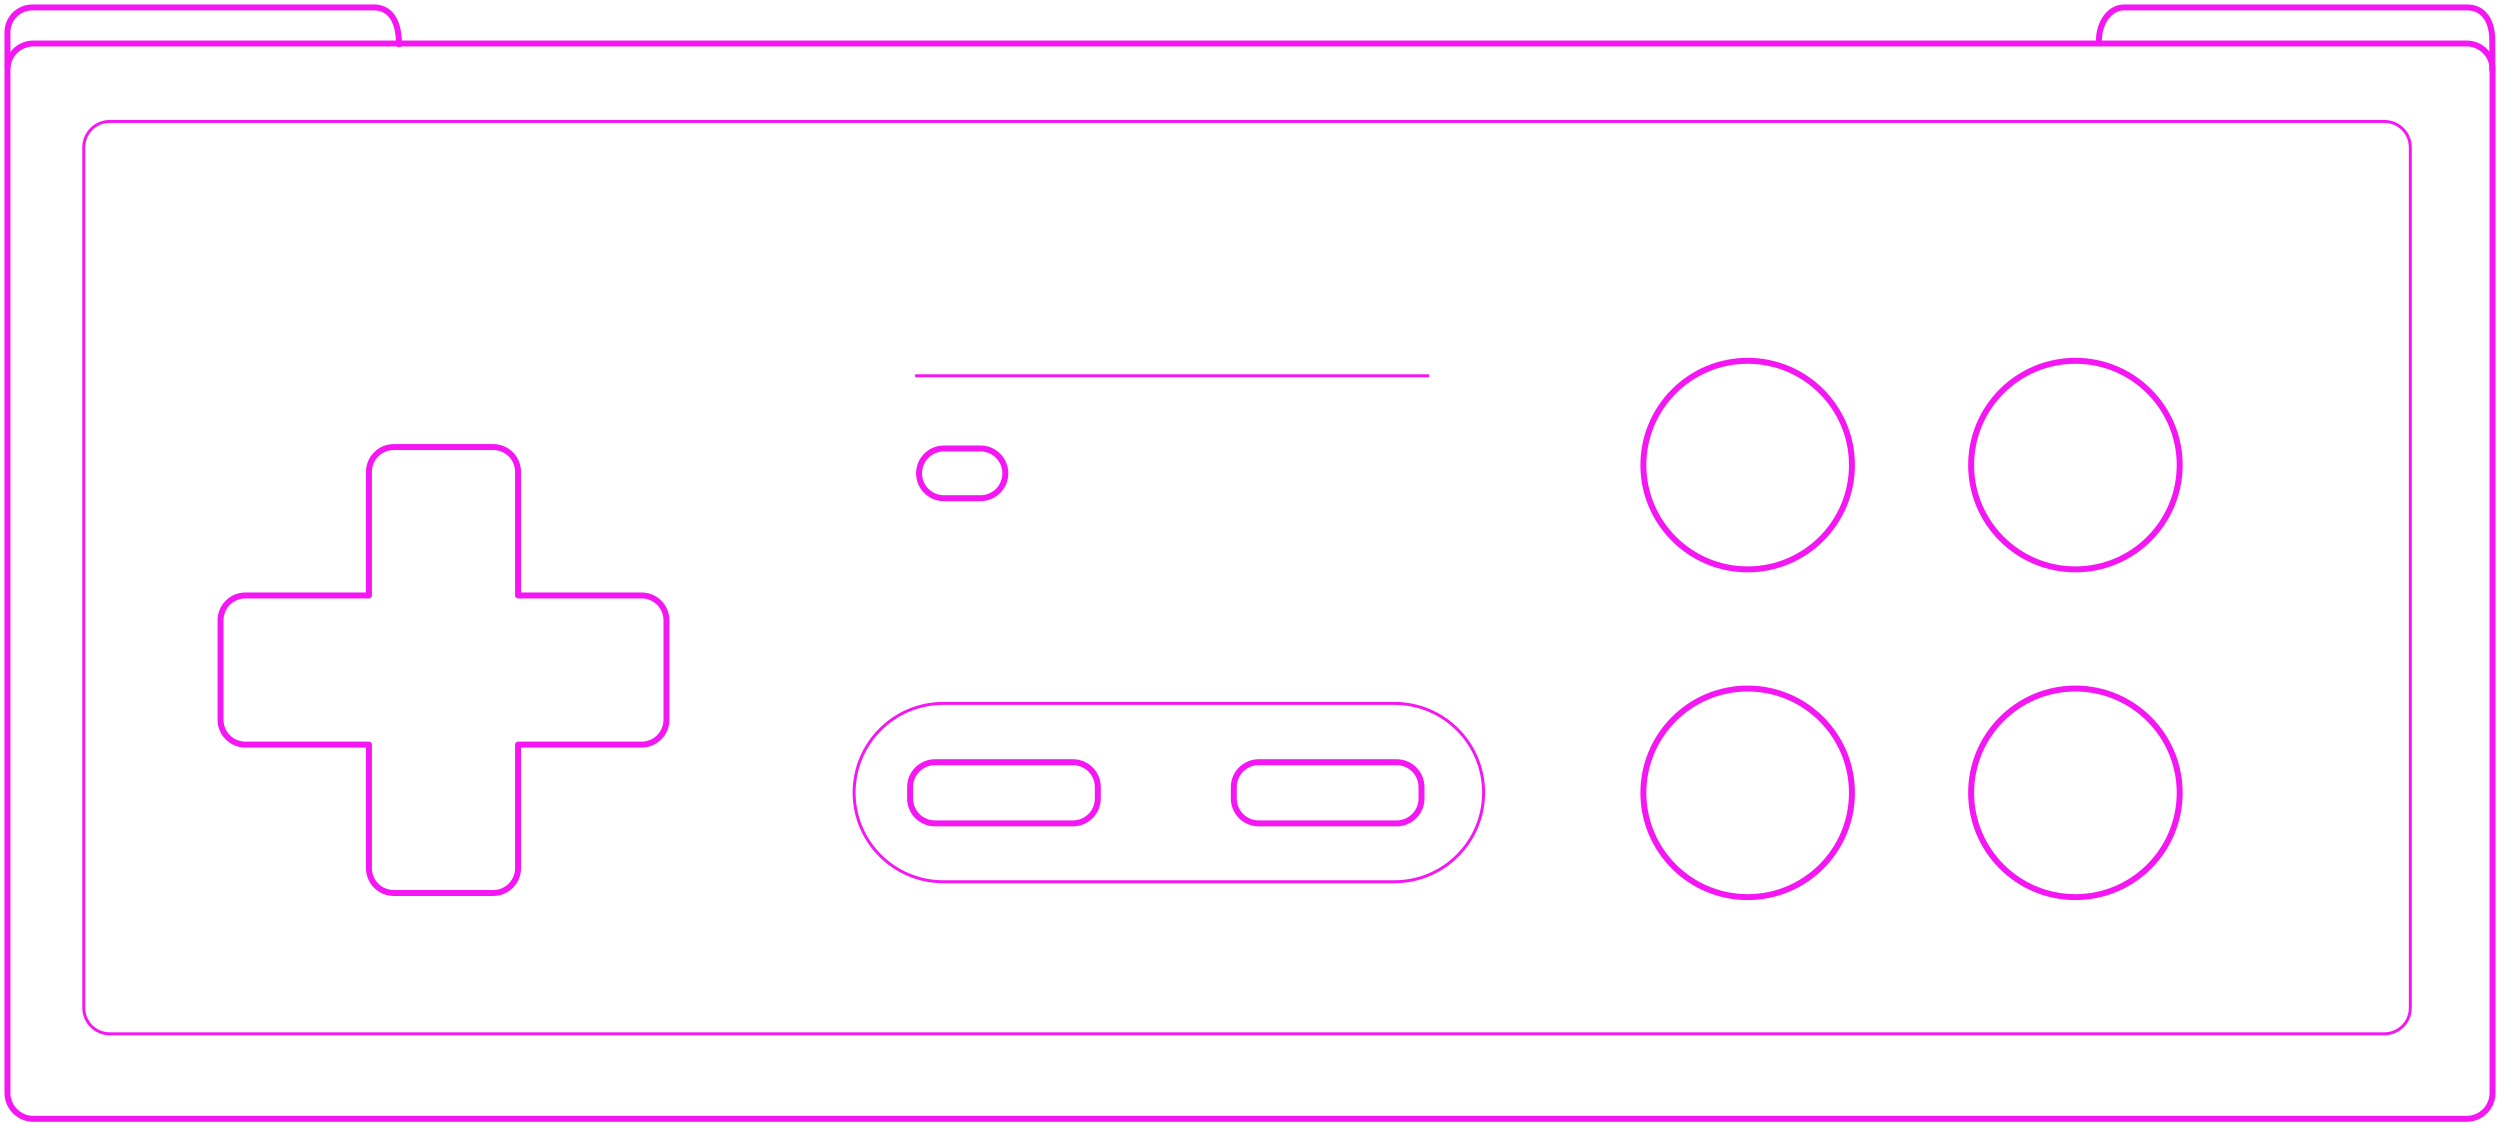
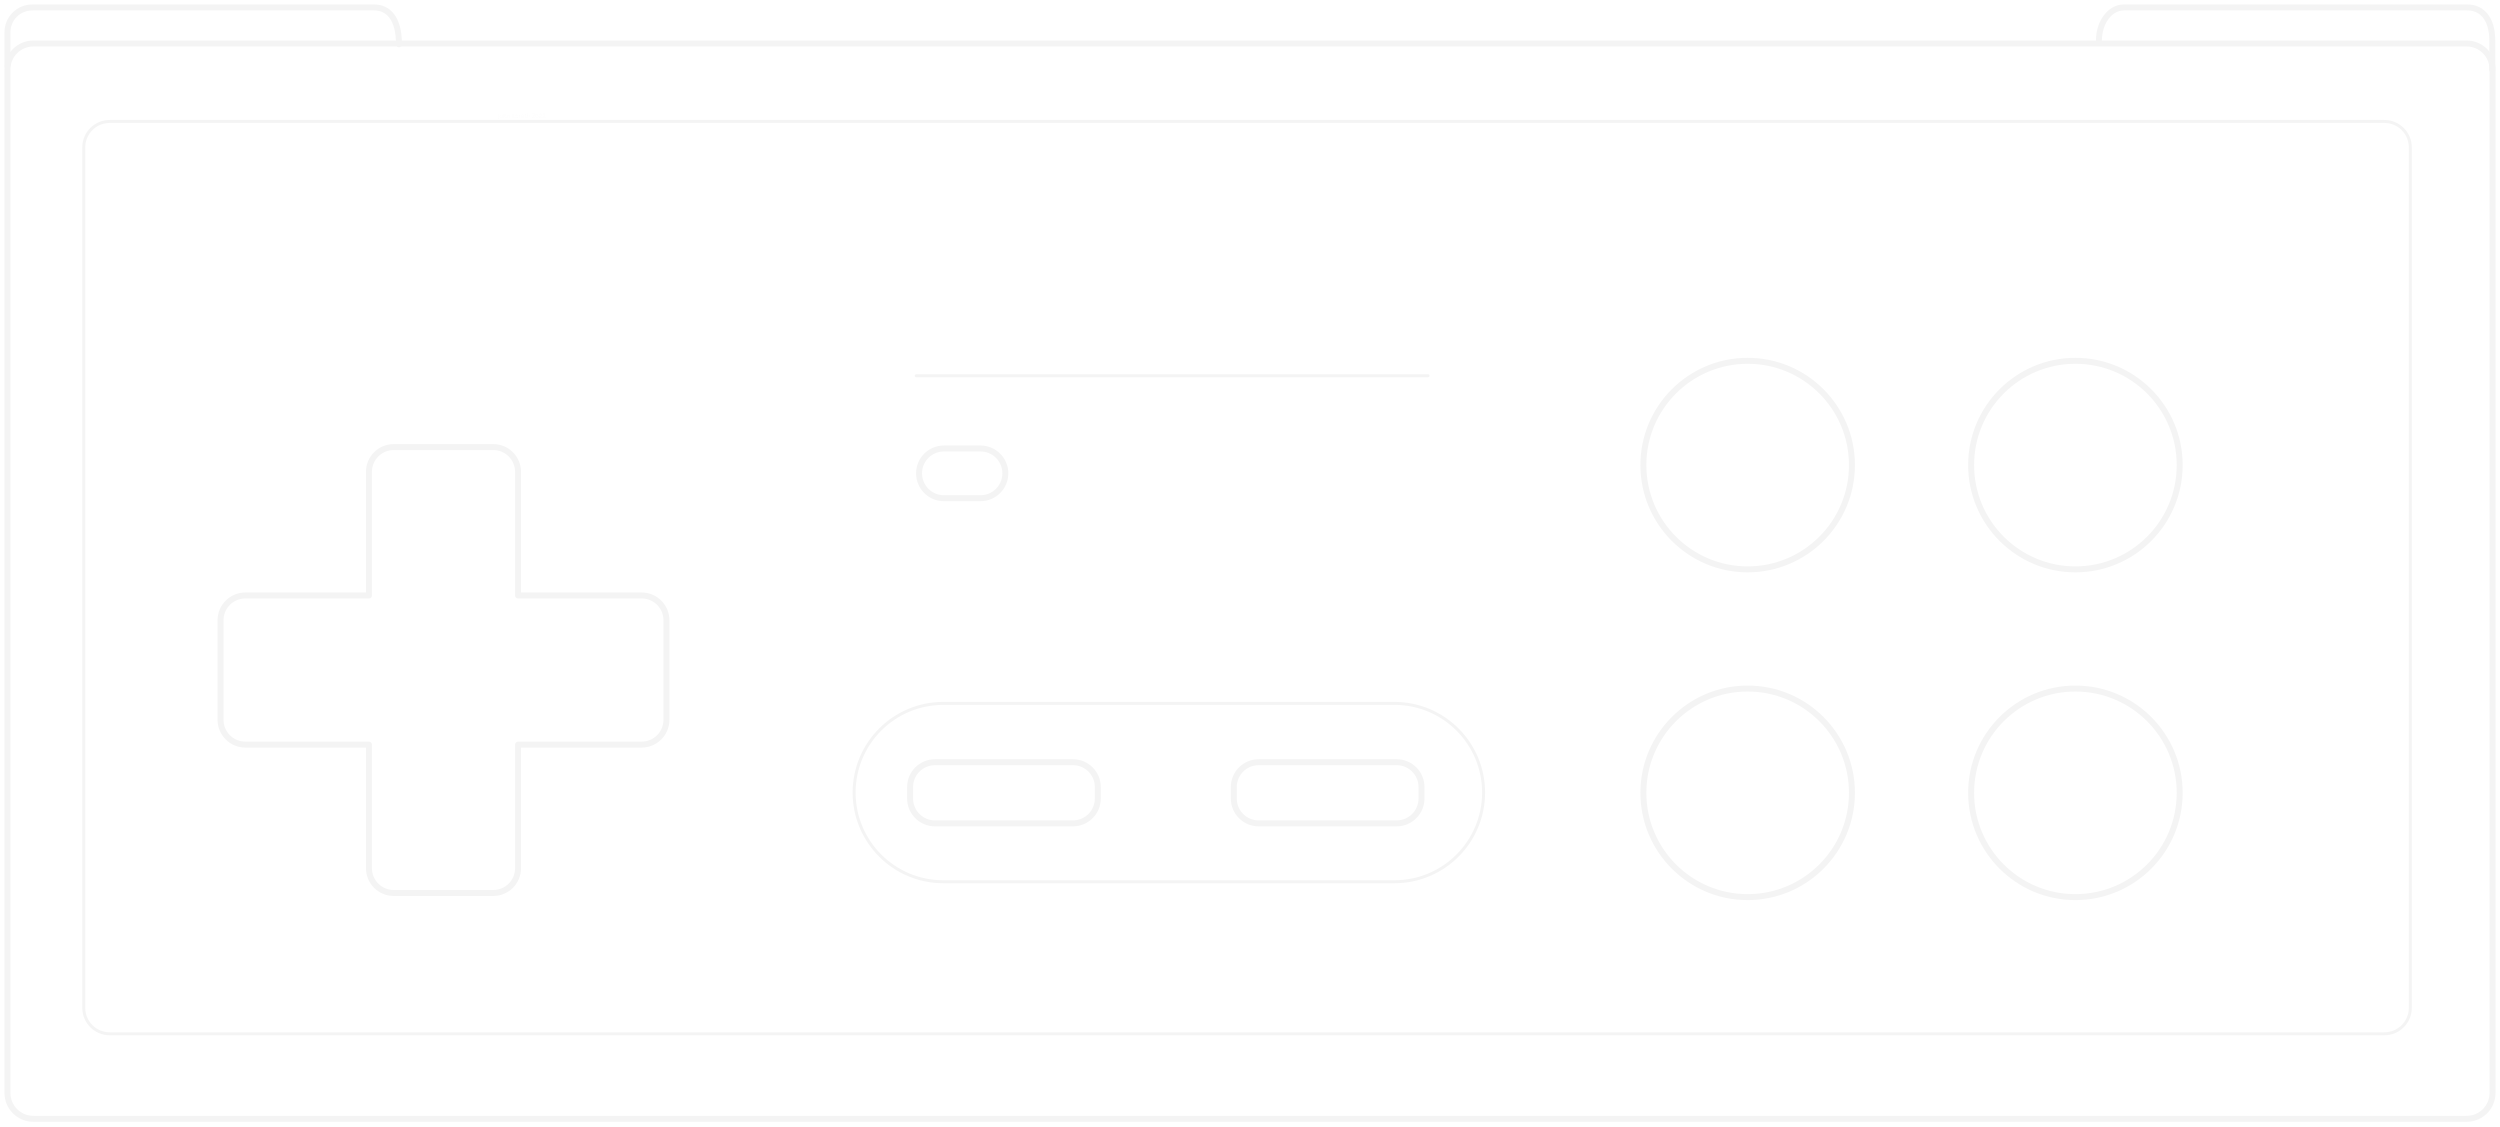
<svg xmlns="http://www.w3.org/2000/svg" height="378.008" viewBox="0 0 335.627 151.203" width="839.068">
  <g transform="translate(-430.355 -12.86877)">
    <text fill="#ef00eb" font-family="TrasksHand" font-size=".8" stroke="#0105ff" x="497.206" y="28.698">
      <tspan fill="#fafafa" fill-opacity=".4" font-size=".8" stroke="none" x="497.206" y="28.698">John Loreth 2022</tspan>
    </text>
-     <g fill="none" stroke="#f417f4" stroke-linecap="round" stroke-linejoin="round">
+     <g fill="none" stroke="#f4f4f4" stroke-linecap="round" stroke-linejoin="round">
      <g>
        <rect height="144.364" rx="3.478" stroke-width=".8" width="333.627" x="431.355" y="18.708" />
        <g stroke-width=".4">
          <rect height="122.482" rx="3.478" width="312.34" x="441.601" y="29.174" />
          <rect height="23.945" rx="11.973" width="84.508" x="545.021" y="107.3" />
          <path d="m553.366 63.313h68.698" />
        </g>
      </g>
-       <circle cx="708.98" cy="119.307" r="14" stroke-width=".8" />
-       <circle cx="664.98" cy="119.307" r="14" stroke-width=".8" />
-       <circle cx="708.98" cy="75.307" r="14" stroke-width=".8" />
-       <circle cx="664.98" cy="75.307" r="14" stroke-width=".8" />
-       <rect height="6.677" rx="3.338" stroke-width=".8" width="11.585" x="553.738" y="73.077" />
-       <rect height="8.213" rx="3.338" stroke-width=".8" width="25.199" x="552.537" y="115.195" />
-       <rect height="8.213" rx="3.338" stroke-width=".8" width="25.199" x="595.994" y="115.195" />
-       <path d="m479.885 112.832v16.584c0 1.849 1.488 3.338 3.338 3.338h13.344c1.849 0 3.338-1.488 3.338-3.338v-16.584m0 0h16.584c1.849 0 3.338-1.49 3.338-3.34v-13.342c0-1.849-1.488-3.34-3.338-3.34h-16.584m0 0v-16.584c0-1.849-1.488-3.338-3.338-3.338h-13.344c-1.849 0-3.338 1.488-3.338 3.338v16.584m0 0h-16.584c-1.849 0-3.34 1.49-3.34 3.34v13.342c0 1.849 1.49 3.34 3.34 3.34h16.584" stroke-width=".8" />
-       <path d="m431.355 21.741v-4.534c0-1.849 1.489-3.338 3.338-3.338h45.886c1.849 0 3.338 1.378 3.338 4.938" stroke-width=".8" />
-       <path d="m764.946 22.245v-3.918c0-3.076-1.489-4.459-3.338-4.459h-46.133c-1.849 0-3.338 1.989-3.338 4.459" stroke-width=".8" />
+       <g stroke-width=".8">
+         <circle cx="708.98" cy="119.307" r="14" />
+         <circle cx="664.98" cy="119.307" r="14" />
+         <circle cx="708.98" cy="75.307" r="14" />
+         <circle cx="664.98" cy="75.307" r="14" />
+         <rect height="6.677" rx="3.338" width="11.585" x="553.738" y="73.077" />
+         <rect height="8.213" rx="3.338" width="25.199" x="552.537" y="115.195" />
+         <rect height="8.213" rx="3.338" width="25.199" x="595.994" y="115.195" />
+         <path d="m479.885 112.832v16.584c0 1.849 1.488 3.338 3.338 3.338h13.344c1.849 0 3.338-1.488 3.338-3.338v-16.584m0 0h16.584c1.849 0 3.338-1.49 3.338-3.34v-13.342c0-1.849-1.488-3.34-3.338-3.34h-16.584m0 0v-16.584c0-1.849-1.488-3.338-3.338-3.338h-13.344c-1.849 0-3.338 1.488-3.338 3.338v16.584m0 0h-16.584c-1.849 0-3.34 1.49-3.34 3.34v13.342c0 1.849 1.49 3.34 3.34 3.34h16.584" />
+         <path d="m431.355 21.741v-4.534c0-1.849 1.489-3.338 3.338-3.338h45.886c1.849 0 3.338 1.378 3.338 4.938" />
+         <path d="m764.946 22.245v-3.918c0-3.076-1.489-4.459-3.338-4.459h-46.133c-1.849 0-3.338 1.989-3.338 4.459" />
+       </g>
    </g>
  </g>
</svg>
